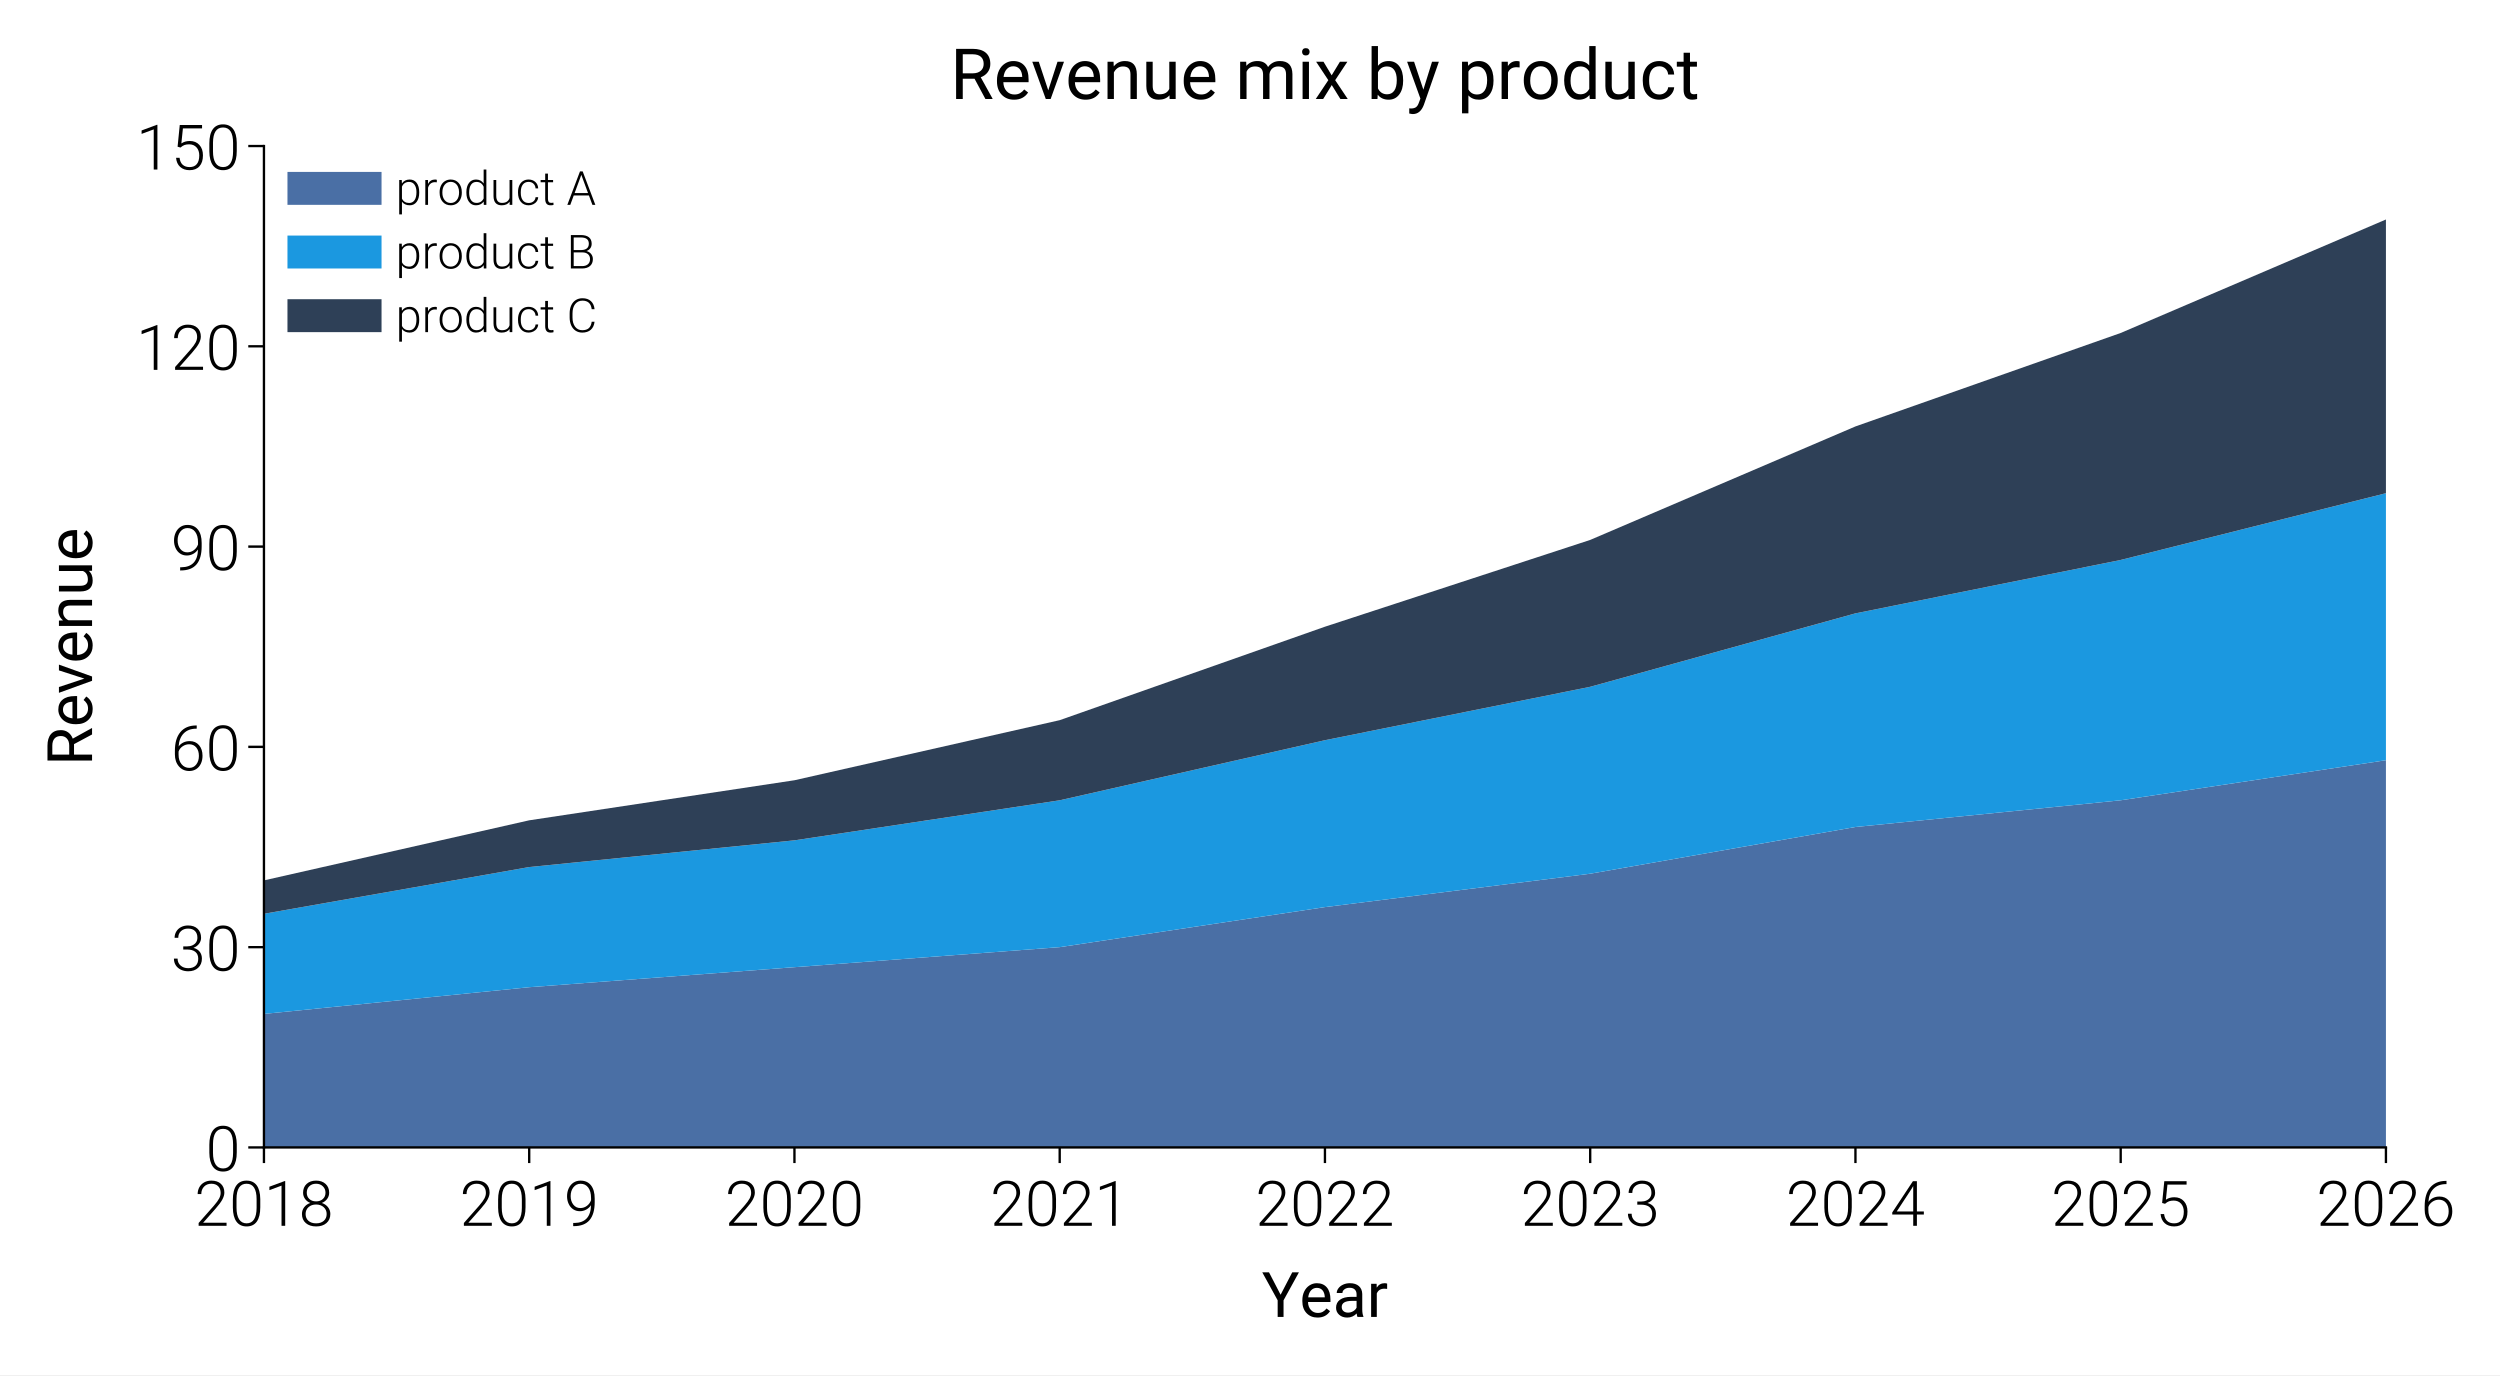
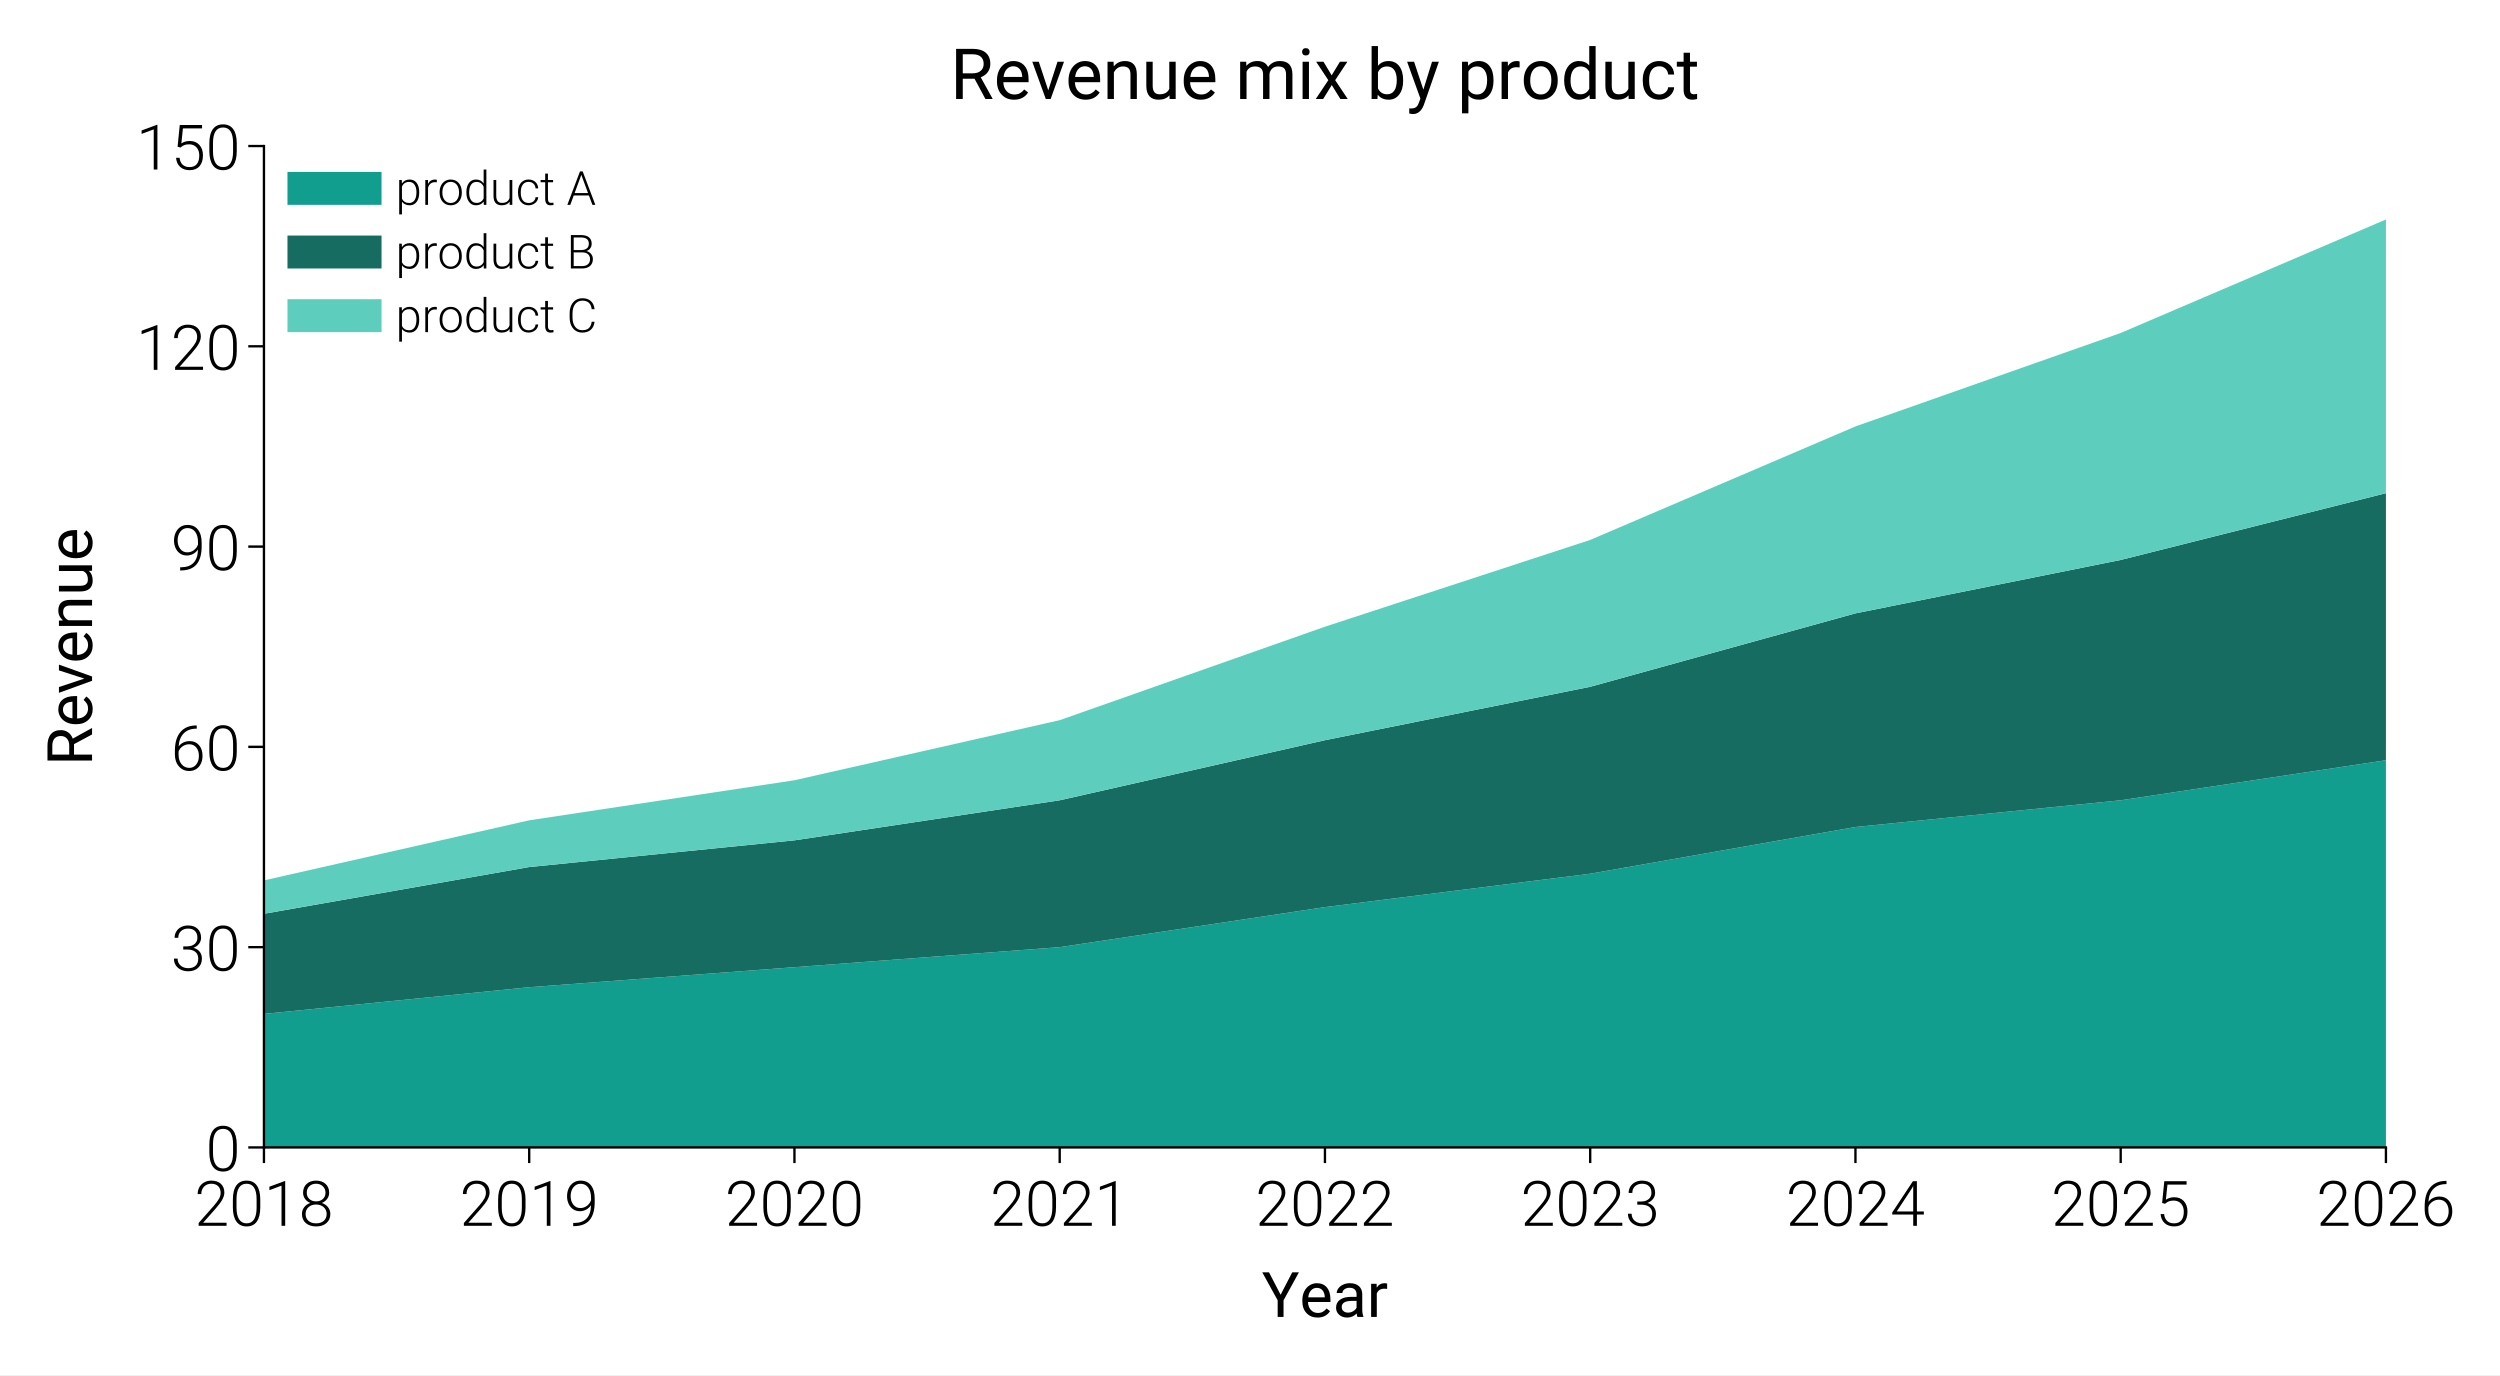
<svg xmlns="http://www.w3.org/2000/svg" xmlns:xlink="http://www.w3.org/1999/xlink" width="318.898pt" height="175.394pt" viewBox="0 0 318.898 175.394" version="1.1">
  <defs>
    <style type="text/css">*{stroke-linejoin: round; stroke-linecap: butt}</style>
  </defs>
  <g id="figure_1">
    <g id="patch_1">
      <path d="M 0 175.394  L 318.898 175.394  L 318.898 0  L 0 0  z " style="fill: #ffffff" />
    </g>
    <g id="axes_1">
      <g id="patch_2">
        <path d="M 33.669 146.364  L 304.348 146.364  L 304.348 18.629  L 33.669 18.629  z " style="fill: #ffffff" />
      </g>
      <g id="matplotlib.axis_1">
        <g id="xtick_1">
          <g id="line2d_1">
            <defs>
-               <path id="mfab2099b57" d="M 0 0  L 0 2  " style="stroke: #000000; stroke-width: 0.3" />
-             </defs>
-             <g>
-               <use xlink:href="#mfab2099b57" x="33.669" y="146.364" style="stroke: #000000; stroke-width: 0.3" />
+               <path id="m5784c0458e" d="M 0 0  L 0 2  " style="stroke: #000000; stroke-width: 0.3" />
+             </defs>
+             <g>
+               <use xlink:href="#m5784c0458e" x="33.669" y="146.364" style="stroke: #000000; stroke-width: 0.3" />
            </g>
          </g>
          <g id="text_1">
            <g transform="translate(24.80179 156.3644) scale(0.08 -0.08)">
              <defs>
                <path id="Roboto-Light-32" d="M 3278 0  L 428 0  L 428 288  L 1988 2056  Q 2375 2503 2525 2793  Q 2675 3084 2675 3359  Q 2675 3791 2422 4042  Q 2169 4294 1725 4294  Q 1266 4294 983 4000  Q 700 3706 700 3238  L 328 3238  Q 328 3622 501 3937  Q 675 4253 995 4433  Q 1316 4613 1725 4613  Q 2350 4613 2701 4284  Q 3053 3956 3053 3391  Q 3053 3072 2854 2694  Q 2656 2316 2156 1750  L 888 316  L 3278 316  L 3278 0  z " transform="scale(0.015625)" />
                <path id="Roboto-Light-30" d="M 3172 1897  Q 3172 934 2819 435  Q 2466 -63 1778 -63  Q 1103 -63 743 426  Q 384 916 375 1850  L 375 2666  Q 375 3625 731 4119  Q 1088 4613 1772 4613  Q 2447 4613 2803 4136  Q 3159 3659 3172 2731  L 3172 1897  z M 2797 2713  Q 2797 3494 2542 3894  Q 2288 4294 1772 4294  Q 1266 4294 1009 3903  Q 753 3513 747 2750  L 747 1856  Q 747 1078 1011 665  Q 1275 253 1778 253  Q 2278 253 2536 656  Q 2794 1059 2797 1838  L 2797 2713  z " transform="scale(0.015625)" />
                <path id="Roboto-Light-31" d="M 2169 0  L 1794 0  L 1794 4100  L 556 3641  L 556 3991  L 2106 4566  L 2169 4566  L 2169 0  z " transform="scale(0.015625)" />
                <path id="Roboto-Light-38" d="M 3109 3378  Q 3109 3025 2903 2745  Q 2697 2466 2359 2334  Q 2753 2200 2990 1900  Q 3228 1600 3228 1206  Q 3228 622 2831 279  Q 2434 -63 1781 -63  Q 1122 -63 726 278  Q 331 619 331 1206  Q 331 1594 559 1897  Q 788 2200 1184 2334  Q 847 2466 647 2745  Q 447 3025 447 3378  Q 447 3944 811 4278  Q 1175 4613 1775 4613  Q 2375 4613 2742 4275  Q 3109 3938 3109 3378  z M 2853 1203  Q 2853 1628 2550 1901  Q 2247 2175 1775 2175  Q 1303 2175 1003 1906  Q 703 1638 703 1203  Q 703 769 993 511  Q 1284 253 1781 253  Q 2266 253 2559 509  Q 2853 766 2853 1203  z M 2734 3381  Q 2734 3772 2464 4033  Q 2194 4294 1775 4294  Q 1350 4294 1086 4042  Q 822 3791 822 3381  Q 822 2981 1086 2737  Q 1350 2494 1778 2494  Q 2200 2494 2467 2739  Q 2734 2984 2734 3381  z " transform="scale(0.015625)" />
              </defs>
              <use xlink:href="#Roboto-Light-32" />
              <use xlink:href="#Roboto-Light-30" transform="translate(55.41992 0)" />
              <use xlink:href="#Roboto-Light-31" transform="translate(110.8398 0)" />
              <use xlink:href="#Roboto-Light-38" transform="translate(166.2598 0)" />
            </g>
          </g>
        </g>
        <g id="xtick_2">
          <g id="line2d_2">
            <g>
-               <use xlink:href="#mfab2099b57" x="67.504" y="146.364" style="stroke: #000000; stroke-width: 0.3" />
+               <use xlink:href="#m5784c0458e" x="67.504" y="146.364" style="stroke: #000000; stroke-width: 0.3" />
            </g>
          </g>
          <g id="text_2">
            <g transform="translate(58.63667 156.3644) scale(0.08 -0.08)">
              <defs>
                <path id="Roboto-Light-39" d="M 2763 2106  Q 2563 1813 2266 1652  Q 1969 1491 1622 1491  Q 1234 1491 937 1691  Q 641 1891 478 2244  Q 316 2597 316 3016  Q 316 3466 489 3834  Q 663 4203 973 4408  Q 1284 4613 1691 4613  Q 2375 4613 2756 4133  Q 3138 3653 3138 2772  L 3138 2434  Q 3138 1203 2613 584  Q 2088 -34 1009 -34  L 941 -34  L 944 291  L 1075 291  Q 1891 303 2316 753  Q 2741 1203 2763 2106  z M 1669 1813  Q 2044 1813 2342 2036  Q 2641 2259 2766 2616  L 2766 2831  Q 2766 3525 2477 3908  Q 2188 4291 1697 4291  Q 1253 4291 968 3933  Q 684 3575 684 3031  Q 684 2509 957 2161  Q 1231 1813 1669 1813  z " transform="scale(0.015625)" />
              </defs>
              <use xlink:href="#Roboto-Light-32" />
              <use xlink:href="#Roboto-Light-30" transform="translate(55.41992 0)" />
              <use xlink:href="#Roboto-Light-31" transform="translate(110.8398 0)" />
              <use xlink:href="#Roboto-Light-39" transform="translate(166.2598 0)" />
            </g>
          </g>
        </g>
        <g id="xtick_3">
          <g id="line2d_3">
            <g>
-               <use xlink:href="#mfab2099b57" x="101.339" y="146.364" style="stroke: #000000; stroke-width: 0.3" />
+               <use xlink:href="#m5784c0458e" x="101.339" y="146.364" style="stroke: #000000; stroke-width: 0.3" />
            </g>
          </g>
          <g id="text_3">
            <g transform="translate(92.47155 156.3644) scale(0.08 -0.08)">
              <use xlink:href="#Roboto-Light-32" />
              <use xlink:href="#Roboto-Light-30" transform="translate(55.41992 0)" />
              <use xlink:href="#Roboto-Light-32" transform="translate(110.8398 0)" />
              <use xlink:href="#Roboto-Light-30" transform="translate(166.2598 0)" />
            </g>
          </g>
        </g>
        <g id="xtick_4">
          <g id="line2d_4">
            <g>
-               <use xlink:href="#mfab2099b57" x="135.174" y="146.364" style="stroke: #000000; stroke-width: 0.3" />
+               <use xlink:href="#m5784c0458e" x="135.174" y="146.364" style="stroke: #000000; stroke-width: 0.3" />
            </g>
          </g>
          <g id="text_4">
            <g transform="translate(126.3064 156.3644) scale(0.08 -0.08)">
              <use xlink:href="#Roboto-Light-32" />
              <use xlink:href="#Roboto-Light-30" transform="translate(55.41992 0)" />
              <use xlink:href="#Roboto-Light-32" transform="translate(110.8398 0)" />
              <use xlink:href="#Roboto-Light-31" transform="translate(166.2598 0)" />
            </g>
          </g>
        </g>
        <g id="xtick_5">
          <g id="line2d_5">
            <g>
-               <use xlink:href="#mfab2099b57" x="169.009" y="146.364" style="stroke: #000000; stroke-width: 0.3" />
+               <use xlink:href="#m5784c0458e" x="169.009" y="146.364" style="stroke: #000000; stroke-width: 0.3" />
            </g>
          </g>
          <g id="text_5">
            <g transform="translate(160.1413 156.3644) scale(0.08 -0.08)">
              <use xlink:href="#Roboto-Light-32" />
              <use xlink:href="#Roboto-Light-30" transform="translate(55.41992 0)" />
              <use xlink:href="#Roboto-Light-32" transform="translate(110.8398 0)" />
              <use xlink:href="#Roboto-Light-32" transform="translate(166.2598 0)" />
            </g>
          </g>
        </g>
        <g id="xtick_6">
          <g id="line2d_6">
            <g>
-               <use xlink:href="#mfab2099b57" x="202.844" y="146.364" style="stroke: #000000; stroke-width: 0.3" />
+               <use xlink:href="#m5784c0458e" x="202.844" y="146.364" style="stroke: #000000; stroke-width: 0.3" />
            </g>
          </g>
          <g id="text_6">
            <g transform="translate(193.9762 156.3644) scale(0.08 -0.08)">
              <defs>
                <path id="Roboto-Light-33" d="M 1259 2478  L 1647 2478  Q 1969 2478 2209 2592  Q 2450 2706 2576 2904  Q 2703 3103 2703 3363  Q 2703 3800 2456 4047  Q 2209 4294 1747 4294  Q 1309 4294 1029 4036  Q 750 3778 750 3356  L 375 3356  Q 375 3709 553 4001  Q 731 4294 1047 4453  Q 1363 4613 1747 4613  Q 2366 4613 2722 4275  Q 3078 3938 3078 3350  Q 3078 3022 2870 2745  Q 2663 2469 2300 2331  Q 2725 2213 2944 1923  Q 3163 1634 3163 1234  Q 3163 650 2781 293  Q 2400 -63 1763 -63  Q 1356 -63 1017 100  Q 678 263 492 555  Q 306 847 306 1234  L 681 1234  Q 681 800 984 526  Q 1288 253 1763 253  Q 2247 253 2517 501  Q 2788 750 2788 1222  Q 2788 1678 2495 1918  Q 2203 2159 1634 2159  L 1259 2159  L 1259 2478  z " transform="scale(0.015625)" />
              </defs>
              <use xlink:href="#Roboto-Light-32" />
              <use xlink:href="#Roboto-Light-30" transform="translate(55.41992 0)" />
              <use xlink:href="#Roboto-Light-32" transform="translate(110.8398 0)" />
              <use xlink:href="#Roboto-Light-33" transform="translate(166.2598 0)" />
            </g>
          </g>
        </g>
        <g id="xtick_7">
          <g id="line2d_7">
            <g>
-               <use xlink:href="#mfab2099b57" x="236.679" y="146.364" style="stroke: #000000; stroke-width: 0.3" />
+               <use xlink:href="#m5784c0458e" x="236.679" y="146.364" style="stroke: #000000; stroke-width: 0.3" />
            </g>
          </g>
          <g id="text_7">
            <g transform="translate(227.8111 156.3644) scale(0.08 -0.08)">
              <defs>
                <path id="Roboto-Light-34" d="M 2725 1466  L 3434 1466  L 3434 1150  L 2725 1150  L 2725 0  L 2350 0  L 2350 1150  L 209 1150  L 209 1363  L 2316 4550  L 2725 4550  L 2725 1466  z M 669 1466  L 2350 1466  L 2350 4066  L 2184 3778  L 669 1466  z " transform="scale(0.015625)" />
              </defs>
              <use xlink:href="#Roboto-Light-32" />
              <use xlink:href="#Roboto-Light-30" transform="translate(55.41992 0)" />
              <use xlink:href="#Roboto-Light-32" transform="translate(110.8398 0)" />
              <use xlink:href="#Roboto-Light-34" transform="translate(166.2598 0)" />
            </g>
          </g>
        </g>
        <g id="xtick_8">
          <g id="line2d_8">
            <g>
-               <use xlink:href="#mfab2099b57" x="270.513" y="146.364" style="stroke: #000000; stroke-width: 0.3" />
+               <use xlink:href="#m5784c0458e" x="270.513" y="146.364" style="stroke: #000000; stroke-width: 0.3" />
            </g>
          </g>
          <g id="text_8">
            <g transform="translate(261.646 156.3644) scale(0.08 -0.08)">
              <defs>
                <path id="Roboto-Light-35" d="M 681 2331  L 903 4550  L 3178 4550  L 3178 4203  L 1225 4203  L 1066 2666  Q 1431 2916 1922 2916  Q 2538 2916 2903 2516  Q 3269 2116 3269 1450  Q 3269 731 2912 334  Q 2556 -63 1909 -63  Q 1316 -63 947 268  Q 578 600 525 1197  L 884 1197  Q 938 731 1200 492  Q 1463 253 1909 253  Q 2397 253 2645 562  Q 2894 872 2894 1444  Q 2894 1944 2616 2259  Q 2338 2575 1856 2575  Q 1591 2575 1394 2508  Q 1197 2441 978 2247  L 681 2331  z " transform="scale(0.015625)" />
              </defs>
              <use xlink:href="#Roboto-Light-32" />
              <use xlink:href="#Roboto-Light-30" transform="translate(55.41992 0)" />
              <use xlink:href="#Roboto-Light-32" transform="translate(110.8398 0)" />
              <use xlink:href="#Roboto-Light-35" transform="translate(166.2598 0)" />
            </g>
          </g>
        </g>
        <g id="xtick_9">
          <g id="line2d_9">
            <g>
-               <use xlink:href="#mfab2099b57" x="304.348" y="146.364" style="stroke: #000000; stroke-width: 0.3" />
+               <use xlink:href="#m5784c0458e" x="304.348" y="146.364" style="stroke: #000000; stroke-width: 0.3" />
            </g>
          </g>
          <g id="text_9">
            <g transform="translate(295.4808 156.3644) scale(0.08 -0.08)">
              <defs>
                <path id="Roboto-Light-36" d="M 2634 4584  L 2634 4256  L 2591 4256  Q 1775 4256 1306 3776  Q 838 3297 788 2444  Q 975 2703 1265 2845  Q 1556 2988 1916 2988  Q 2516 2988 2870 2573  Q 3225 2159 3225 1491  Q 3225 1047 3059 690  Q 2894 334 2584 135  Q 2275 -63 1878 -63  Q 1225 -63 815 410  Q 406 884 406 1634  L 406 2009  Q 406 3231 962 3901  Q 1519 4572 2541 4584  L 2634 4584  z M 1856 2666  Q 1500 2666 1192 2455  Q 884 2244 781 1919  L 781 1600  Q 781 1006 1086 631  Q 1391 256 1878 256  Q 2316 256 2586 603  Q 2856 950 2856 1478  Q 2856 2016 2586 2341  Q 2316 2666 1856 2666  z " transform="scale(0.015625)" />
              </defs>
              <use xlink:href="#Roboto-Light-32" />
              <use xlink:href="#Roboto-Light-30" transform="translate(55.41992 0)" />
              <use xlink:href="#Roboto-Light-32" transform="translate(110.8398 0)" />
              <use xlink:href="#Roboto-Light-36" transform="translate(166.2598 0)" />
            </g>
          </g>
        </g>
        <g id="text_10">
          <g transform="translate(160.9576 167.9894) scale(0.08 -0.08)">
            <defs>
              <path id="Roboto-Regular-59" d="M 1916 2266  L 3103 4550  L 3784 4550  L 2216 1697  L 2216 0  L 1616 0  L 1616 1697  L 47 4550  L 734 4550  L 1916 2266  z " transform="scale(0.015625)" />
              <path id="Roboto-Regular-65" d="M 1841 -63  Q 1153 -63 722 389  Q 291 841 291 1597  L 291 1703  Q 291 2206 483 2601  Q 675 2997 1020 3220  Q 1366 3444 1769 3444  Q 2428 3444 2793 3009  Q 3159 2575 3159 1766  L 3159 1525  L 869 1525  Q 881 1025 1161 717  Q 1441 409 1872 409  Q 2178 409 2390 534  Q 2603 659 2763 866  L 3116 591  Q 2691 -63 1841 -63  z M 1769 2969  Q 1419 2969 1181 2714  Q 944 2459 888 2000  L 2581 2000  L 2581 2044  Q 2556 2484 2343 2726  Q 2131 2969 1769 2969  z " transform="scale(0.015625)" />
              <path id="Roboto-Regular-61" d="M 2525 0  Q 2475 100 2444 356  Q 2041 -63 1481 -63  Q 981 -63 661 220  Q 341 503 341 938  Q 341 1466 742 1758  Q 1144 2050 1872 2050  L 2434 2050  L 2434 2316  Q 2434 2619 2253 2798  Q 2072 2978 1719 2978  Q 1409 2978 1200 2822  Q 991 2666 991 2444  L 409 2444  Q 409 2697 589 2933  Q 769 3169 1076 3306  Q 1384 3444 1753 3444  Q 2338 3444 2669 3151  Q 3000 2859 3013 2347  L 3013 791  Q 3013 325 3131 50  L 3131 0  L 2525 0  z M 1566 441  Q 1838 441 2081 581  Q 2325 722 2434 947  L 2434 1641  L 1981 1641  Q 919 1641 919 1019  Q 919 747 1100 594  Q 1281 441 1566 441  z " transform="scale(0.015625)" />
              <path id="Roboto-Regular-72" d="M 2072 2863  Q 1941 2884 1788 2884  Q 1219 2884 1016 2400  L 1016 0  L 438 0  L 438 3381  L 1000 3381  L 1009 2991  Q 1294 3444 1816 3444  Q 1984 3444 2072 3400  L 2072 2863  z " transform="scale(0.015625)" />
            </defs>
            <use xlink:href="#Roboto-Regular-59" />
            <use xlink:href="#Roboto-Regular-65" transform="translate(60.05859 0)" />
            <use xlink:href="#Roboto-Regular-61" transform="translate(113.0371 0)" />
            <use xlink:href="#Roboto-Regular-72" transform="translate(167.4316 0)" />
          </g>
        </g>
      </g>
      <g id="matplotlib.axis_2">
        <g id="ytick_1">
          <g id="line2d_10">
            <defs>
-               <path id="m09eef9731f" d="M 0 0  L -2 0  " style="stroke: #000000; stroke-width: 0.3" />
-             </defs>
-             <g>
-               <use xlink:href="#m09eef9731f" x="33.669" y="146.364" style="stroke: #000000; stroke-width: 0.3" />
+               <path id="me6f16e4cb8" d="M 0 0  L -2 0  " style="stroke: #000000; stroke-width: 0.3" />
+             </defs>
+             <g>
+               <use xlink:href="#me6f16e4cb8" x="33.669" y="146.364" style="stroke: #000000; stroke-width: 0.3" />
            </g>
          </g>
          <g id="text_11">
            <g transform="translate(26.23554 149.3644) scale(0.08 -0.08)">
              <use xlink:href="#Roboto-Light-30" />
            </g>
          </g>
        </g>
        <g id="ytick_2">
          <g id="line2d_11">
            <g>
-               <use xlink:href="#m09eef9731f" x="33.669" y="120.817" style="stroke: #000000; stroke-width: 0.3" />
+               <use xlink:href="#me6f16e4cb8" x="33.669" y="120.817" style="stroke: #000000; stroke-width: 0.3" />
            </g>
          </g>
          <g id="text_12">
            <g transform="translate(21.80179 123.8174) scale(0.08 -0.08)">
              <use xlink:href="#Roboto-Light-33" />
              <use xlink:href="#Roboto-Light-30" transform="translate(55.41992 0)" />
            </g>
          </g>
        </g>
        <g id="ytick_3">
          <g id="line2d_12">
            <g>
-               <use xlink:href="#m09eef9731f" x="33.669" y="95.27" style="stroke: #000000; stroke-width: 0.3" />
+               <use xlink:href="#me6f16e4cb8" x="33.669" y="95.27" style="stroke: #000000; stroke-width: 0.3" />
            </g>
          </g>
          <g id="text_13">
            <g transform="translate(21.80179 98.27036) scale(0.08 -0.08)">
              <use xlink:href="#Roboto-Light-36" />
              <use xlink:href="#Roboto-Light-30" transform="translate(55.41992 0)" />
            </g>
          </g>
        </g>
        <g id="ytick_4">
          <g id="line2d_13">
            <g>
-               <use xlink:href="#m09eef9731f" x="33.669" y="69.723" style="stroke: #000000; stroke-width: 0.3" />
+               <use xlink:href="#me6f16e4cb8" x="33.669" y="69.723" style="stroke: #000000; stroke-width: 0.3" />
            </g>
          </g>
          <g id="text_14">
            <g transform="translate(21.80179 72.72334) scale(0.08 -0.08)">
              <use xlink:href="#Roboto-Light-39" />
              <use xlink:href="#Roboto-Light-30" transform="translate(55.41992 0)" />
            </g>
          </g>
        </g>
        <g id="ytick_5">
          <g id="line2d_14">
            <g>
-               <use xlink:href="#m09eef9731f" x="33.669" y="44.176" style="stroke: #000000; stroke-width: 0.3" />
+               <use xlink:href="#me6f16e4cb8" x="33.669" y="44.176" style="stroke: #000000; stroke-width: 0.3" />
            </g>
          </g>
          <g id="text_15">
            <g transform="translate(17.36804 47.17632) scale(0.08 -0.08)">
              <use xlink:href="#Roboto-Light-31" />
              <use xlink:href="#Roboto-Light-32" transform="translate(55.41992 0)" />
              <use xlink:href="#Roboto-Light-30" transform="translate(110.8398 0)" />
            </g>
          </g>
        </g>
        <g id="ytick_6">
          <g id="line2d_15">
            <g>
-               <use xlink:href="#m09eef9731f" x="33.669" y="18.629" style="stroke: #000000; stroke-width: 0.3" />
+               <use xlink:href="#me6f16e4cb8" x="33.669" y="18.629" style="stroke: #000000; stroke-width: 0.3" />
            </g>
          </g>
          <g id="text_16">
            <g transform="translate(17.36804 21.62929) scale(0.08 -0.08)">
              <use xlink:href="#Roboto-Light-31" />
              <use xlink:href="#Roboto-Light-35" transform="translate(55.41992 0)" />
              <use xlink:href="#Roboto-Light-30" transform="translate(110.8398 0)" />
            </g>
          </g>
        </g>
        <g id="text_17">
          <g transform="translate(11.74304 97.66747) rotate(-90) scale(0.08 -0.08)">
            <defs>
              <path id="Roboto-Regular-52" d="M 2197 1841  L 1128 1841  L 1128 0  L 525 0  L 525 4550  L 2031 4550  Q 2800 4550 3214 4200  Q 3628 3850 3628 3181  Q 3628 2756 3398 2440  Q 3169 2125 2759 1969  L 3828 38  L 3828 0  L 3184 0  L 2197 1841  z M 1128 2331  L 2050 2331  Q 2497 2331 2761 2562  Q 3025 2794 3025 3181  Q 3025 3603 2773 3828  Q 2522 4053 2047 4056  L 1128 4056  L 1128 2331  z " transform="scale(0.015625)" />
              <path id="Roboto-Regular-76" d="M 1553 784  L 2391 3381  L 2981 3381  L 1769 0  L 1328 0  L 103 3381  L 694 3381  L 1553 784  z " transform="scale(0.015625)" />
              <path id="Roboto-Regular-6e" d="M 984 3381  L 1003 2956  Q 1391 3444 2016 3444  Q 3088 3444 3097 2234  L 3097 0  L 2519 0  L 2519 2238  Q 2516 2603 2352 2778  Q 2188 2953 1841 2953  Q 1559 2953 1346 2803  Q 1134 2653 1016 2409  L 1016 0  L 438 0  L 438 3381  L 984 3381  z " transform="scale(0.015625)" />
              <path id="Roboto-Regular-75" d="M 2525 334  Q 2188 -63 1534 -63  Q 994 -63 711 251  Q 428 566 425 1181  L 425 3381  L 1003 3381  L 1003 1197  Q 1003 428 1628 428  Q 2291 428 2509 922  L 2509 3381  L 3088 3381  L 3088 0  L 2538 0  L 2525 334  z " transform="scale(0.015625)" />
            </defs>
            <use xlink:href="#Roboto-Regular-52" />
            <use xlink:href="#Roboto-Regular-65" transform="translate(61.57227 0)" />
            <use xlink:href="#Roboto-Regular-76" transform="translate(114.5508 0)" />
            <use xlink:href="#Roboto-Regular-65" transform="translate(162.9883 0)" />
            <use xlink:href="#Roboto-Regular-6e" transform="translate(215.9668 0)" />
            <use xlink:href="#Roboto-Regular-75" transform="translate(271.1426 0)" />
            <use xlink:href="#Roboto-Regular-65" transform="translate(326.2695 0)" />
          </g>
        </g>
      </g>
      <g id="FillBetweenPolyCollection_1">
-         <path d="M 33.669 129.333  L 33.669 146.364  L 67.504 146.364  L 101.339 146.364  L 135.174 146.364  L 169.009 146.364  L 202.844 146.364  L 236.679 146.364  L 270.513 146.364  L 304.348 146.364  L 304.348 96.973  L 304.348 96.973  L 270.513 102.083  L 236.679 105.489  L 202.844 111.45  L 169.009 115.708  L 135.174 120.817  L 101.339 123.372  L 67.504 125.927  L 33.669 129.333  z " clip-path="url(#p5d52517faf)" style="fill: #4a6fa5" />
+         <path d="M 33.669 129.333  L 33.669 146.364  L 67.504 146.364  L 101.339 146.364  L 135.174 146.364  L 169.009 146.364  L 202.844 146.364  L 236.679 146.364  L 270.513 146.364  L 304.348 146.364  L 304.348 96.973  L 304.348 96.973  L 270.513 102.083  L 236.679 105.489  L 202.844 111.45  L 169.009 115.708  L 135.174 120.817  L 101.339 123.372  L 67.504 125.927  L 33.669 129.333  z " clip-path="url(#p4c9ef5eb8b)" style="fill: #129e8e" />
      </g>
      <g id="FillBetweenPolyCollection_2">
-         <path d="M 33.669 116.56  L 33.669 129.333  L 67.504 125.927  L 101.339 123.372  L 135.174 120.817  L 169.009 115.708  L 202.844 111.45  L 236.679 105.489  L 270.513 102.083  L 304.348 96.973  L 304.348 62.911  L 304.348 62.911  L 270.513 71.426  L 236.679 78.239  L 202.844 87.606  L 169.009 94.419  L 135.174 102.083  L 101.339 107.192  L 67.504 110.599  L 33.669 116.56  z " clip-path="url(#p5d52517faf)" style="fill: #1b98e0" />
+         <path d="M 33.669 116.56  L 33.669 129.333  L 67.504 125.927  L 101.339 123.372  L 135.174 120.817  L 169.009 115.708  L 202.844 111.45  L 236.679 105.489  L 270.513 102.083  L 304.348 96.973  L 304.348 62.911  L 304.348 62.911  L 270.513 71.426  L 236.679 78.239  L 202.844 87.606  L 169.009 94.419  L 135.174 102.083  L 101.339 107.192  L 67.504 110.599  L 33.669 116.56  z " clip-path="url(#p4c9ef5eb8b)" style="fill: #166c61" />
      </g>
      <g id="FillBetweenPolyCollection_3">
-         <path d="M 33.669 112.302  L 33.669 116.56  L 67.504 110.599  L 101.339 107.192  L 135.174 102.083  L 169.009 94.419  L 202.844 87.606  L 236.679 78.239  L 270.513 71.426  L 304.348 62.911  L 304.348 27.997  L 304.348 27.997  L 270.513 42.473  L 236.679 54.395  L 202.844 68.872  L 169.009 79.942  L 135.174 91.864  L 101.339 99.528  L 67.504 104.638  L 33.669 112.302  z " clip-path="url(#p5d52517faf)" style="fill: #2e4057" />
+         <path d="M 33.669 112.302  L 33.669 116.56  L 67.504 110.599  L 101.339 107.192  L 135.174 102.083  L 169.009 94.419  L 202.844 87.606  L 236.679 78.239  L 270.513 71.426  L 304.348 62.911  L 304.348 27.997  L 304.348 27.997  L 270.513 42.473  L 236.679 54.395  L 202.844 68.872  L 169.009 79.942  L 135.174 91.864  L 101.339 99.528  L 67.504 104.638  L 33.669 112.302  z " clip-path="url(#p4c9ef5eb8b)" style="fill: #5dcebd" />
      </g>
      <g id="patch_3">
        <path d="M 33.669 146.364  L 33.669 18.629  " style="fill: none; stroke: #000000; stroke-width: 0.3; stroke-linejoin: miter; stroke-linecap: square" />
      </g>
      <g id="patch_4">
        <path d="M 33.669 146.364  L 304.348 146.364  " style="fill: none; stroke: #000000; stroke-width: 0.3; stroke-linejoin: miter; stroke-linecap: square" />
      </g>
      <g id="text_18">
        <g transform="translate(121.2223 12.62929) scale(0.09 -0.09)">
          <defs>
            <path id="Roboto-Regular-20" transform="scale(0.015625)" />
            <path id="Roboto-Regular-6d" d="M 981 3381  L 997 3006  Q 1369 3444 2000 3444  Q 2709 3444 2966 2900  Q 3134 3144 3404 3294  Q 3675 3444 4044 3444  Q 5156 3444 5175 2266  L 5175 0  L 4597 0  L 4597 2231  Q 4597 2594 4431 2773  Q 4266 2953 3875 2953  Q 3553 2953 3340 2761  Q 3128 2569 3094 2244  L 3094 0  L 2513 0  L 2513 2216  Q 2513 2953 1791 2953  Q 1222 2953 1013 2469  L 1013 0  L 434 0  L 434 3381  L 981 3381  z " transform="scale(0.015625)" />
            <path id="Roboto-Regular-69" d="M 1066 0  L 488 0  L 488 3381  L 1066 3381  L 1066 0  z M 441 4278  Q 441 4419 527 4516  Q 613 4613 781 4613  Q 950 4613 1037 4516  Q 1125 4419 1125 4278  Q 1125 4138 1037 4044  Q 950 3950 781 3950  Q 613 3950 527 4044  Q 441 4138 441 4278  z " transform="scale(0.015625)" />
            <path id="Roboto-Regular-78" d="M 1572 2147  L 2322 3381  L 2997 3381  L 1891 1709  L 3031 0  L 2363 0  L 1581 1266  L 800 0  L 128 0  L 1269 1709  L 163 3381  L 831 3381  L 1572 2147  z " transform="scale(0.015625)" />
            <path id="Roboto-Regular-62" d="M 3300 1653  Q 3300 878 2944 407  Q 2588 -63 1988 -63  Q 1347 -63 997 391  L 969 0  L 438 0  L 438 4800  L 1016 4800  L 1016 3009  Q 1366 3444 1981 3444  Q 2597 3444 2948 2978  Q 3300 2513 3300 1703  L 3300 1653  z M 2722 1719  Q 2722 2309 2494 2631  Q 2266 2953 1838 2953  Q 1266 2953 1016 2422  L 1016 959  Q 1281 428 1844 428  Q 2259 428 2490 750  Q 2722 1072 2722 1719  z " transform="scale(0.015625)" />
            <path id="Roboto-Regular-79" d="M 1544 847  L 2331 3381  L 2950 3381  L 1591 -522  Q 1275 -1366 588 -1366  L 478 -1356  L 263 -1316  L 263 -847  L 419 -859  Q 713 -859 877 -740  Q 1041 -622 1147 -306  L 1275 38  L 69 3381  L 700 3381  L 1544 847  z " transform="scale(0.015625)" />
            <path id="Roboto-Regular-70" d="M 3294 1653  Q 3294 881 2941 409  Q 2588 -63 1984 -63  Q 1369 -63 1016 328  L 1016 -1300  L 438 -1300  L 438 3381  L 966 3381  L 994 3006  Q 1347 3444 1975 3444  Q 2584 3444 2939 2984  Q 3294 2525 3294 1706  L 3294 1653  z M 2716 1719  Q 2716 2291 2472 2622  Q 2228 2953 1803 2953  Q 1278 2953 1016 2488  L 1016 872  Q 1275 409 1809 409  Q 2225 409 2470 739  Q 2716 1069 2716 1719  z " transform="scale(0.015625)" />
            <path id="Roboto-Regular-6f" d="M 284 1722  Q 284 2219 479 2616  Q 675 3013 1023 3228  Q 1372 3444 1819 3444  Q 2509 3444 2936 2966  Q 3363 2488 3363 1694  L 3363 1653  Q 3363 1159 3173 767  Q 2984 375 2632 156  Q 2281 -63 1825 -63  Q 1138 -63 711 415  Q 284 894 284 1681  L 284 1722  z M 866 1653  Q 866 1091 1127 750  Q 1388 409 1825 409  Q 2266 409 2525 754  Q 2784 1100 2784 1722  Q 2784 2278 2520 2623  Q 2256 2969 1819 2969  Q 1391 2969 1128 2628  Q 866 2288 866 1653  z " transform="scale(0.015625)" />
            <path id="Roboto-Regular-64" d="M 297 1719  Q 297 2497 665 2970  Q 1034 3444 1631 3444  Q 2225 3444 2572 3038  L 2572 4800  L 3150 4800  L 3150 0  L 2619 0  L 2591 363  Q 2244 -63 1625 -63  Q 1038 -63 667 418  Q 297 900 297 1675  L 297 1719  z M 875 1653  Q 875 1078 1112 753  Q 1350 428 1769 428  Q 2319 428 2572 922  L 2572 2475  Q 2313 2953 1775 2953  Q 1350 2953 1112 2625  Q 875 2297 875 1653  z " transform="scale(0.015625)" />
            <path id="Roboto-Regular-63" d="M 1794 409  Q 2103 409 2334 596  Q 2566 784 2591 1066  L 3138 1066  Q 3122 775 2937 512  Q 2753 250 2445 93  Q 2138 -63 1794 -63  Q 1103 -63 695 398  Q 288 859 288 1659  L 288 1756  Q 288 2250 469 2634  Q 650 3019 989 3231  Q 1328 3444 1791 3444  Q 2359 3444 2736 3103  Q 3113 2763 3138 2219  L 2591 2219  Q 2566 2547 2342 2758  Q 2119 2969 1791 2969  Q 1350 2969 1108 2651  Q 866 2334 866 1734  L 866 1625  Q 866 1041 1106 725  Q 1347 409 1794 409  z " transform="scale(0.015625)" />
            <path id="Roboto-Regular-74" d="M 1222 4200  L 1222 3381  L 1853 3381  L 1853 2934  L 1222 2934  L 1222 838  Q 1222 634 1306 532  Q 1391 431 1594 431  Q 1694 431 1869 469  L 1869 0  Q 1641 -63 1425 -63  Q 1038 -63 841 171  Q 644 406 644 838  L 644 2934  L 28 2934  L 28 3381  L 644 3381  L 644 4200  L 1222 4200  z " transform="scale(0.015625)" />
          </defs>
          <use xlink:href="#Roboto-Regular-52" />
          <use xlink:href="#Roboto-Regular-65" transform="translate(61.57227 0)" />
          <use xlink:href="#Roboto-Regular-76" transform="translate(114.5508 0)" />
          <use xlink:href="#Roboto-Regular-65" transform="translate(162.9883 0)" />
          <use xlink:href="#Roboto-Regular-6e" transform="translate(215.9668 0)" />
          <use xlink:href="#Roboto-Regular-75" transform="translate(271.1426 0)" />
          <use xlink:href="#Roboto-Regular-65" transform="translate(326.2695 0)" />
          <use xlink:href="#Roboto-Regular-20" transform="translate(379.248 0)" />
          <use xlink:href="#Roboto-Regular-6d" transform="translate(404.0039 0)" />
          <use xlink:href="#Roboto-Regular-69" transform="translate(491.6504 0)" />
          <use xlink:href="#Roboto-Regular-78" transform="translate(515.918 0)" />
          <use xlink:href="#Roboto-Regular-20" transform="translate(565.4785 0)" />
          <use xlink:href="#Roboto-Regular-62" transform="translate(590.2344 0)" />
          <use xlink:href="#Roboto-Regular-79" transform="translate(646.3379 0)" />
          <use xlink:href="#Roboto-Regular-20" transform="translate(693.6523 0)" />
          <use xlink:href="#Roboto-Regular-70" transform="translate(718.4082 0)" />
          <use xlink:href="#Roboto-Regular-72" transform="translate(774.5117 0)" />
          <use xlink:href="#Roboto-Regular-6f" transform="translate(808.3496 0)" />
          <use xlink:href="#Roboto-Regular-64" transform="translate(865.3809 0)" />
          <use xlink:href="#Roboto-Regular-75" transform="translate(921.7773 0)" />
          <use xlink:href="#Roboto-Regular-63" transform="translate(976.9043 0)" />
          <use xlink:href="#Roboto-Regular-74" transform="translate(1029.248 0)" />
        </g>
      </g>
      <g id="legend_1">
        <g id="patch_5">
-           <path d="M 36.669 26.129  L 48.669 26.129  L 48.669 21.929  L 36.669 21.929  z " style="fill: #4a6fa5" />
+           <path d="M 36.669 26.129  L 48.669 26.129  L 48.669 21.929  L 36.669 21.929  z " style="fill: #129e8e" />
        </g>
        <g id="text_19">
          <g transform="translate(50.46929 26.12929) scale(0.06 -0.06)">
            <defs>
              <path id="Roboto-Light-70" d="M 3206 1656  Q 3206 866 2856 401  Q 2506 -63 1919 -63  Q 1225 -63 856 425  L 856 -1300  L 484 -1300  L 484 3381  L 831 3381  L 850 2903  Q 1216 3444 1909 3444  Q 2516 3444 2861 2984  Q 3206 2525 3206 1709  L 3206 1656  z M 2831 1722  Q 2831 2369 2565 2744  Q 2300 3119 1825 3119  Q 1481 3119 1234 2953  Q 988 2788 856 2472  L 856 850  Q 991 559 1241 406  Q 1491 253 1831 253  Q 2303 253 2567 629  Q 2831 1006 2831 1722  z " transform="scale(0.015625)" />
              <path id="Roboto-Light-72" d="M 2050 3063  Q 1931 3084 1797 3084  Q 1447 3084 1205 2889  Q 963 2694 859 2322  L 859 0  L 488 0  L 488 3381  L 853 3381  L 859 2844  Q 1156 3444 1813 3444  Q 1969 3444 2059 3403  L 2050 3063  z " transform="scale(0.015625)" />
              <path id="Roboto-Light-6f" d="M 281 1741  Q 281 2228 470 2618  Q 659 3009 1004 3226  Q 1350 3444 1788 3444  Q 2463 3444 2881 2970  Q 3300 2497 3300 1716  L 3300 1638  Q 3300 1147 3111 755  Q 2922 363 2578 150  Q 2234 -63 1794 -63  Q 1122 -63 701 410  Q 281 884 281 1666  L 281 1741  z M 656 1638  Q 656 1031 970 642  Q 1284 253 1794 253  Q 2300 253 2614 642  Q 2928 1031 2928 1669  L 2928 1741  Q 2928 2128 2784 2450  Q 2641 2772 2381 2948  Q 2122 3125 1788 3125  Q 1288 3125 972 2733  Q 656 2341 656 1706  L 656 1638  z " transform="scale(0.015625)" />
              <path id="Roboto-Light-64" d="M 338 1722  Q 338 2509 689 2976  Q 1041 3444 1644 3444  Q 2328 3444 2688 2903  L 2688 4800  L 3059 4800  L 3059 0  L 2709 0  L 2694 450  Q 2334 -63 1638 -63  Q 1053 -63 695 407  Q 338 878 338 1678  L 338 1722  z M 716 1656  Q 716 1009 975 636  Q 1234 263 1706 263  Q 2397 263 2688 872  L 2688 2459  Q 2397 3119 1713 3119  Q 1241 3119 978 2748  Q 716 2378 716 1656  z " transform="scale(0.015625)" />
              <path id="Roboto-Light-75" d="M 2663 428  Q 2325 -63 1584 -63  Q 1044 -63 762 251  Q 481 566 475 1181  L 475 3381  L 847 3381  L 847 1228  Q 847 263 1628 263  Q 2441 263 2656 934  L 2656 3381  L 3031 3381  L 3031 0  L 2669 0  L 2663 428  z " transform="scale(0.015625)" />
              <path id="Roboto-Light-63" d="M 1738 253  Q 2128 253 2392 473  Q 2656 694 2678 1044  L 3038 1044  Q 3022 734 2844 479  Q 2666 225 2370 81  Q 2075 -63 1738 -63  Q 1072 -63 683 400  Q 294 863 294 1644  L 294 1756  Q 294 2256 469 2640  Q 644 3025 970 3234  Q 1297 3444 1734 3444  Q 2291 3444 2652 3112  Q 3013 2781 3038 2241  L 2678 2241  Q 2653 2638 2392 2881  Q 2131 3125 1734 3125  Q 1228 3125 948 2759  Q 669 2394 669 1734  L 669 1625  Q 669 978 948 615  Q 1228 253 1738 253  z " transform="scale(0.015625)" />
              <path id="Roboto-Light-74" d="M 1069 4247  L 1069 3381  L 1769 3381  L 1769 3075  L 1069 3075  L 1069 822  Q 1069 541 1170 403  Q 1272 266 1509 266  Q 1603 266 1813 297  L 1828 -9  Q 1681 -63 1428 -63  Q 1044 -63 869 160  Q 694 384 694 819  L 694 3075  L 72 3075  L 72 3381  L 694 3381  L 694 4247  L 1069 4247  z " transform="scale(0.015625)" />
              <path id="Roboto-Light-20" transform="scale(0.015625)" />
              <path id="Roboto-Light-41" d="M 3031 1275  L 966 1275  L 497 0  L 94 0  L 1816 4550  L 2181 4550  L 3903 0  L 3503 0  L 3031 1275  z M 1084 1603  L 2909 1603  L 1997 4081  L 1084 1603  z " transform="scale(0.015625)" />
            </defs>
            <use xlink:href="#Roboto-Light-70" />
            <use xlink:href="#Roboto-Light-72" transform="translate(55.41992 0)" />
            <use xlink:href="#Roboto-Light-6f" transform="translate(89.0625 0)" />
            <use xlink:href="#Roboto-Light-64" transform="translate(145.0684 0)" />
            <use xlink:href="#Roboto-Light-75" transform="translate(200.6348 0)" />
            <use xlink:href="#Roboto-Light-63" transform="translate(255.5664 0)" />
            <use xlink:href="#Roboto-Light-74" transform="translate(307.0801 0)" />
            <use xlink:href="#Roboto-Light-20" transform="translate(339.209 0)" />
            <use xlink:href="#Roboto-Light-41" transform="translate(363.5254 0)" />
          </g>
        </g>
        <g id="patch_6">
-           <path d="M 36.669 34.248  L 48.669 34.248  L 48.669 30.048  L 36.669 30.048  z " style="fill: #1b98e0" />
+           <path d="M 36.669 34.248  L 48.669 34.248  L 48.669 30.048  L 36.669 30.048  z " style="fill: #166c61" />
        </g>
        <g id="text_20">
          <g transform="translate(50.46929 34.24804) scale(0.06 -0.06)">
            <defs>
              <path id="Roboto-Light-42" d="M 575 0  L 575 4550  L 1919 4550  Q 2650 4550 3028 4248  Q 3406 3947 3406 3359  Q 3406 3006 3214 2745  Q 3022 2484 2688 2372  Q 3084 2284 3326 1981  Q 3569 1678 3569 1281  Q 3569 678 3180 339  Q 2791 0 2097 0  L 575 0  z M 959 2188  L 959 325  L 2113 325  Q 2606 325 2895 576  Q 3184 828 3184 1275  Q 3184 1697 2907 1942  Q 2631 2188 2144 2188  L 959 2188  z M 959 2509  L 2009 2509  Q 2491 2519 2755 2736  Q 3019 2953 3019 3369  Q 3019 3806 2745 4014  Q 2472 4222 1919 4222  L 959 4222  L 959 2509  z " transform="scale(0.015625)" />
            </defs>
            <use xlink:href="#Roboto-Light-70" />
            <use xlink:href="#Roboto-Light-72" transform="translate(55.41992 0)" />
            <use xlink:href="#Roboto-Light-6f" transform="translate(89.0625 0)" />
            <use xlink:href="#Roboto-Light-64" transform="translate(145.0684 0)" />
            <use xlink:href="#Roboto-Light-75" transform="translate(200.6348 0)" />
            <use xlink:href="#Roboto-Light-63" transform="translate(255.5664 0)" />
            <use xlink:href="#Roboto-Light-74" transform="translate(307.0801 0)" />
            <use xlink:href="#Roboto-Light-20" transform="translate(339.209 0)" />
            <use xlink:href="#Roboto-Light-42" transform="translate(363.5254 0)" />
          </g>
        </g>
        <g id="patch_7">
-           <path d="M 36.669 42.367  L 48.669 42.367  L 48.669 38.167  L 36.669 38.167  z " style="fill: #2e4057" />
+           <path d="M 36.669 42.367  L 48.669 42.367  L 48.669 38.167  L 36.669 38.167  z " style="fill: #5dcebd" />
        </g>
        <g id="text_21">
          <g transform="translate(50.46929 42.36679) scale(0.06 -0.06)">
            <defs>
              <path id="Roboto-Light-43" d="M 3797 1419  Q 3719 700 3283 318  Q 2847 -63 2122 -63  Q 1616 -63 1227 190  Q 838 444 625 908  Q 413 1372 409 1969  L 409 2559  Q 409 3166 621 3634  Q 834 4103 1232 4358  Q 1631 4613 2150 4613  Q 2881 4613 3304 4217  Q 3728 3822 3797 3125  L 3409 3125  Q 3266 4284 2150 4284  Q 1531 4284 1164 3821  Q 797 3359 797 2544  L 797 1988  Q 797 1200 1155 731  Q 1513 263 2122 263  Q 2725 263 3031 552  Q 3338 841 3409 1419  L 3797 1419  z " transform="scale(0.015625)" />
            </defs>
            <use xlink:href="#Roboto-Light-70" />
            <use xlink:href="#Roboto-Light-72" transform="translate(55.41992 0)" />
            <use xlink:href="#Roboto-Light-6f" transform="translate(89.0625 0)" />
            <use xlink:href="#Roboto-Light-64" transform="translate(145.0684 0)" />
            <use xlink:href="#Roboto-Light-75" transform="translate(200.6348 0)" />
            <use xlink:href="#Roboto-Light-63" transform="translate(255.5664 0)" />
            <use xlink:href="#Roboto-Light-74" transform="translate(307.0801 0)" />
            <use xlink:href="#Roboto-Light-20" transform="translate(339.209 0)" />
            <use xlink:href="#Roboto-Light-43" transform="translate(363.5254 0)" />
          </g>
        </g>
      </g>
    </g>
  </g>
  <defs>
-     <clipPath id="p5d52517faf">
+     <clipPath id="p4c9ef5eb8b">
      <rect x="33.669" y="18.629" width="270.679" height="127.735" />
    </clipPath>
  </defs>
</svg>
